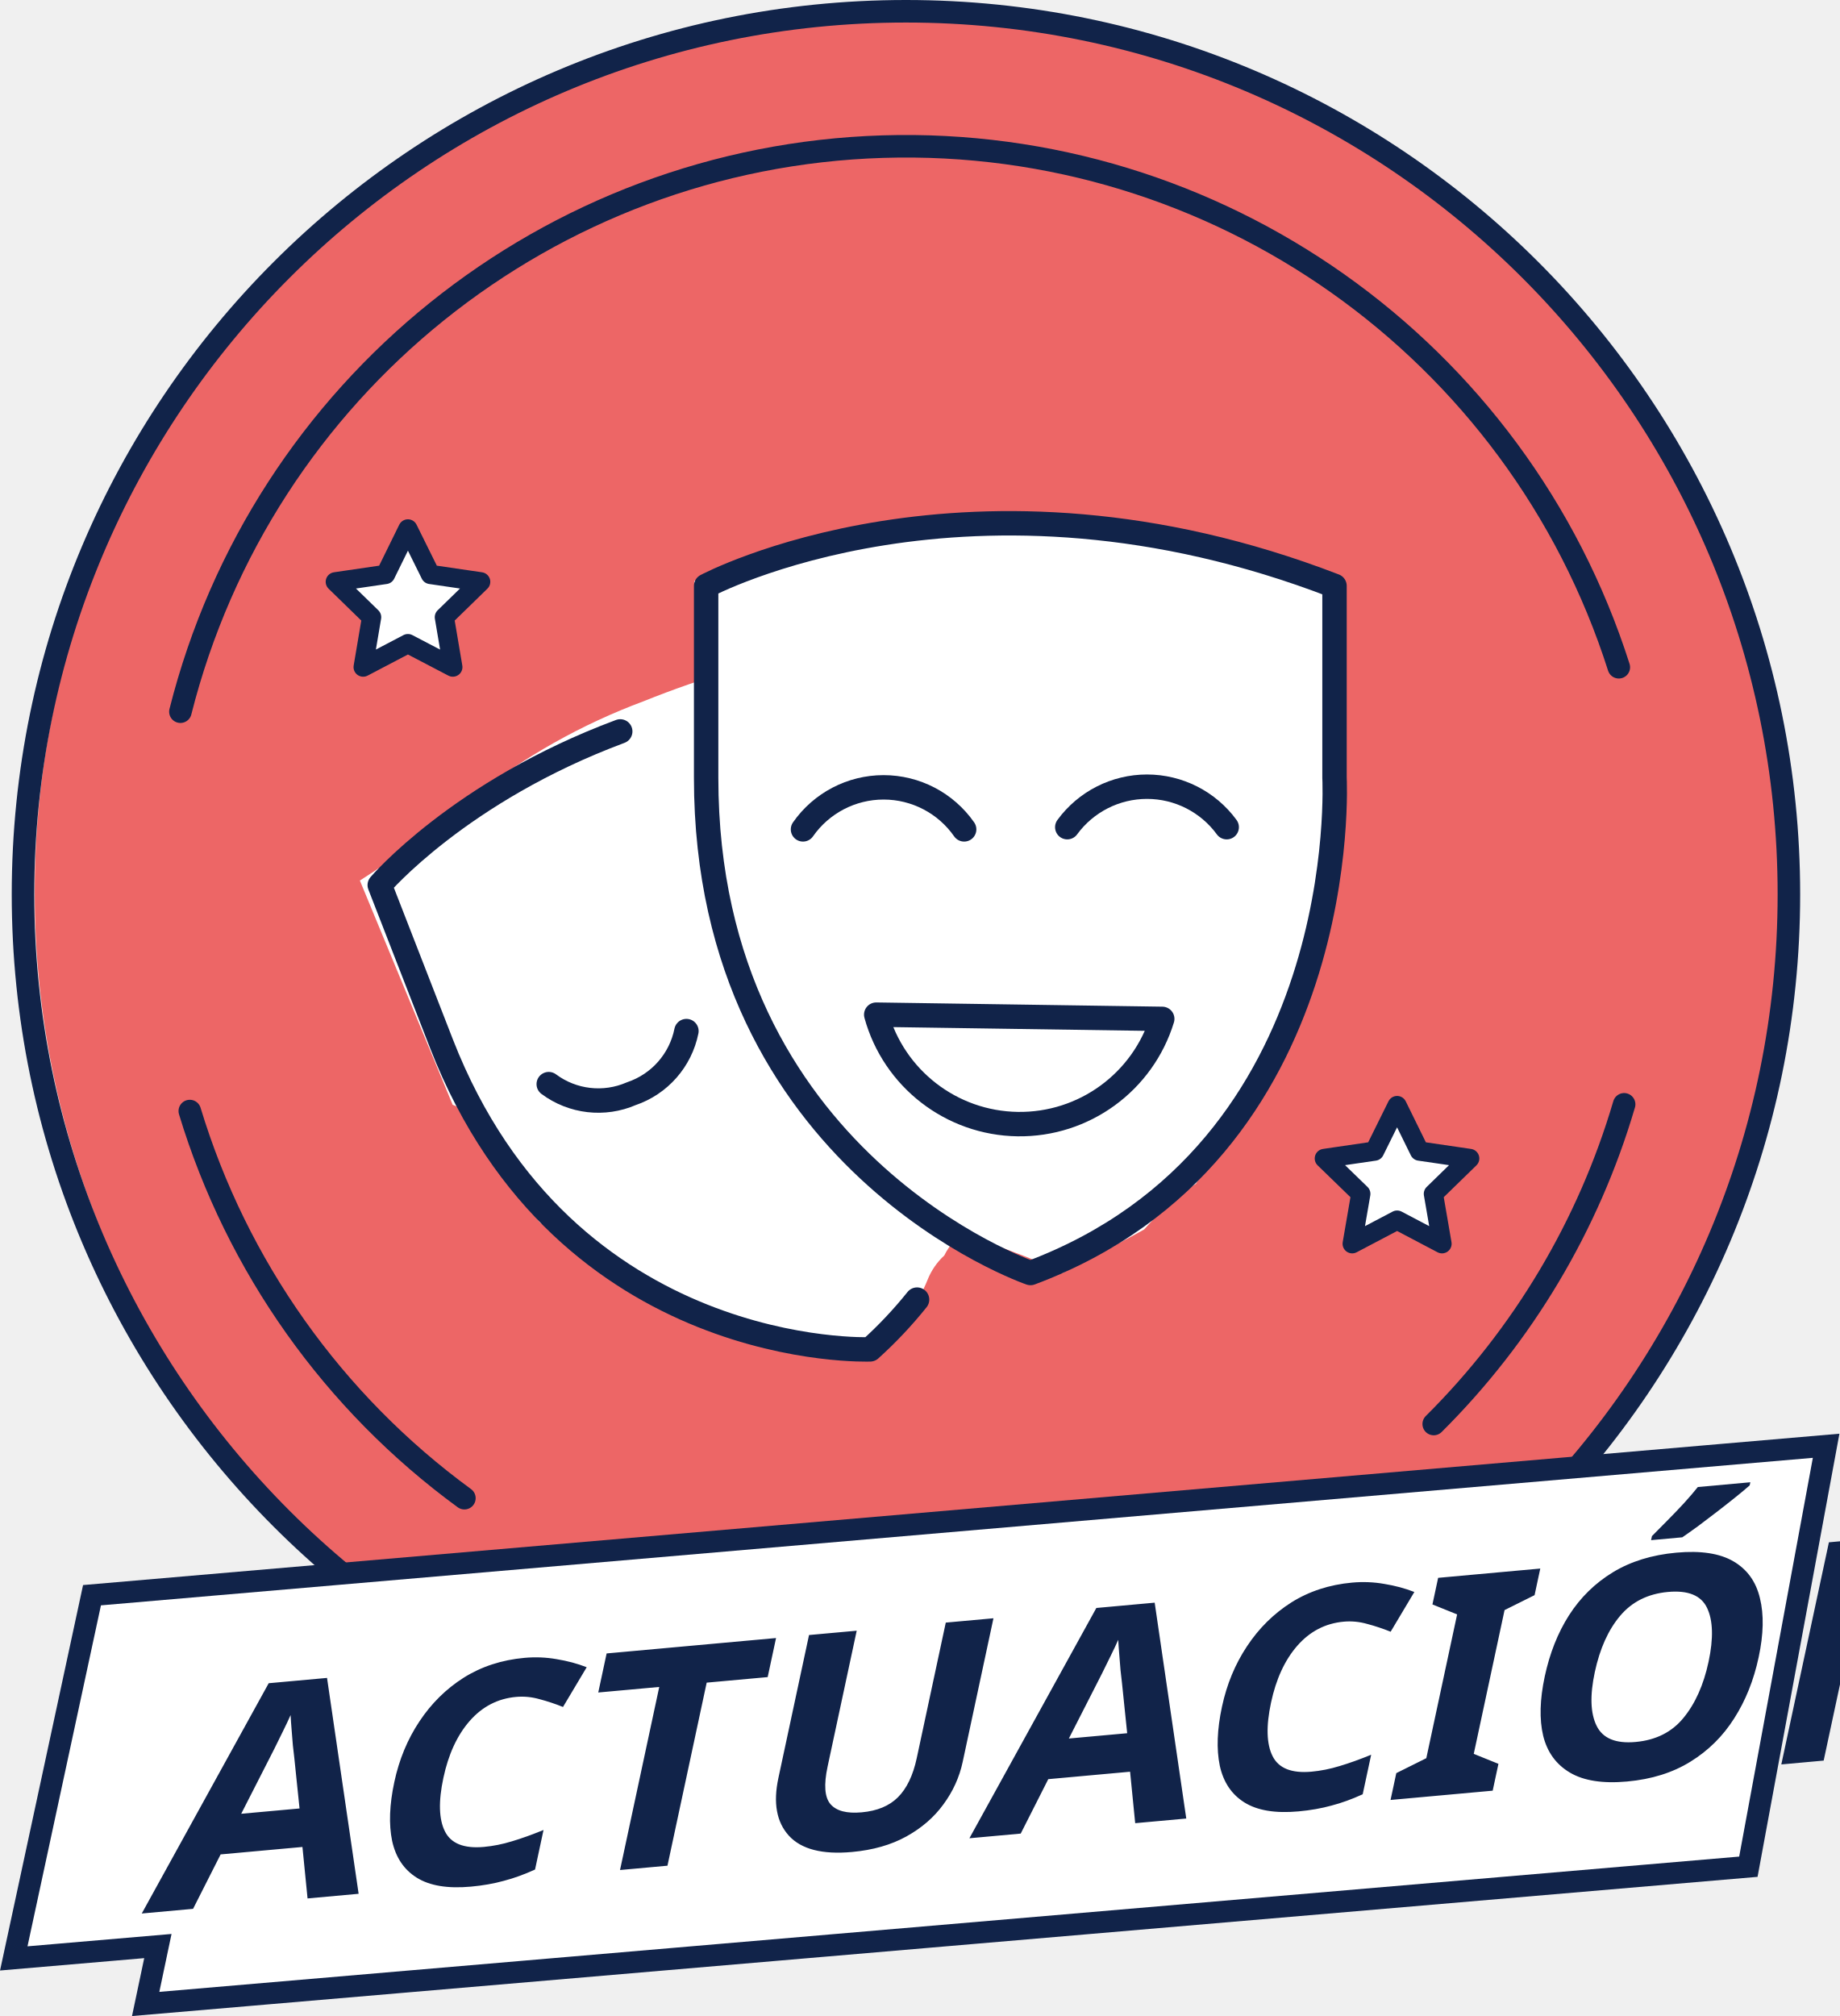
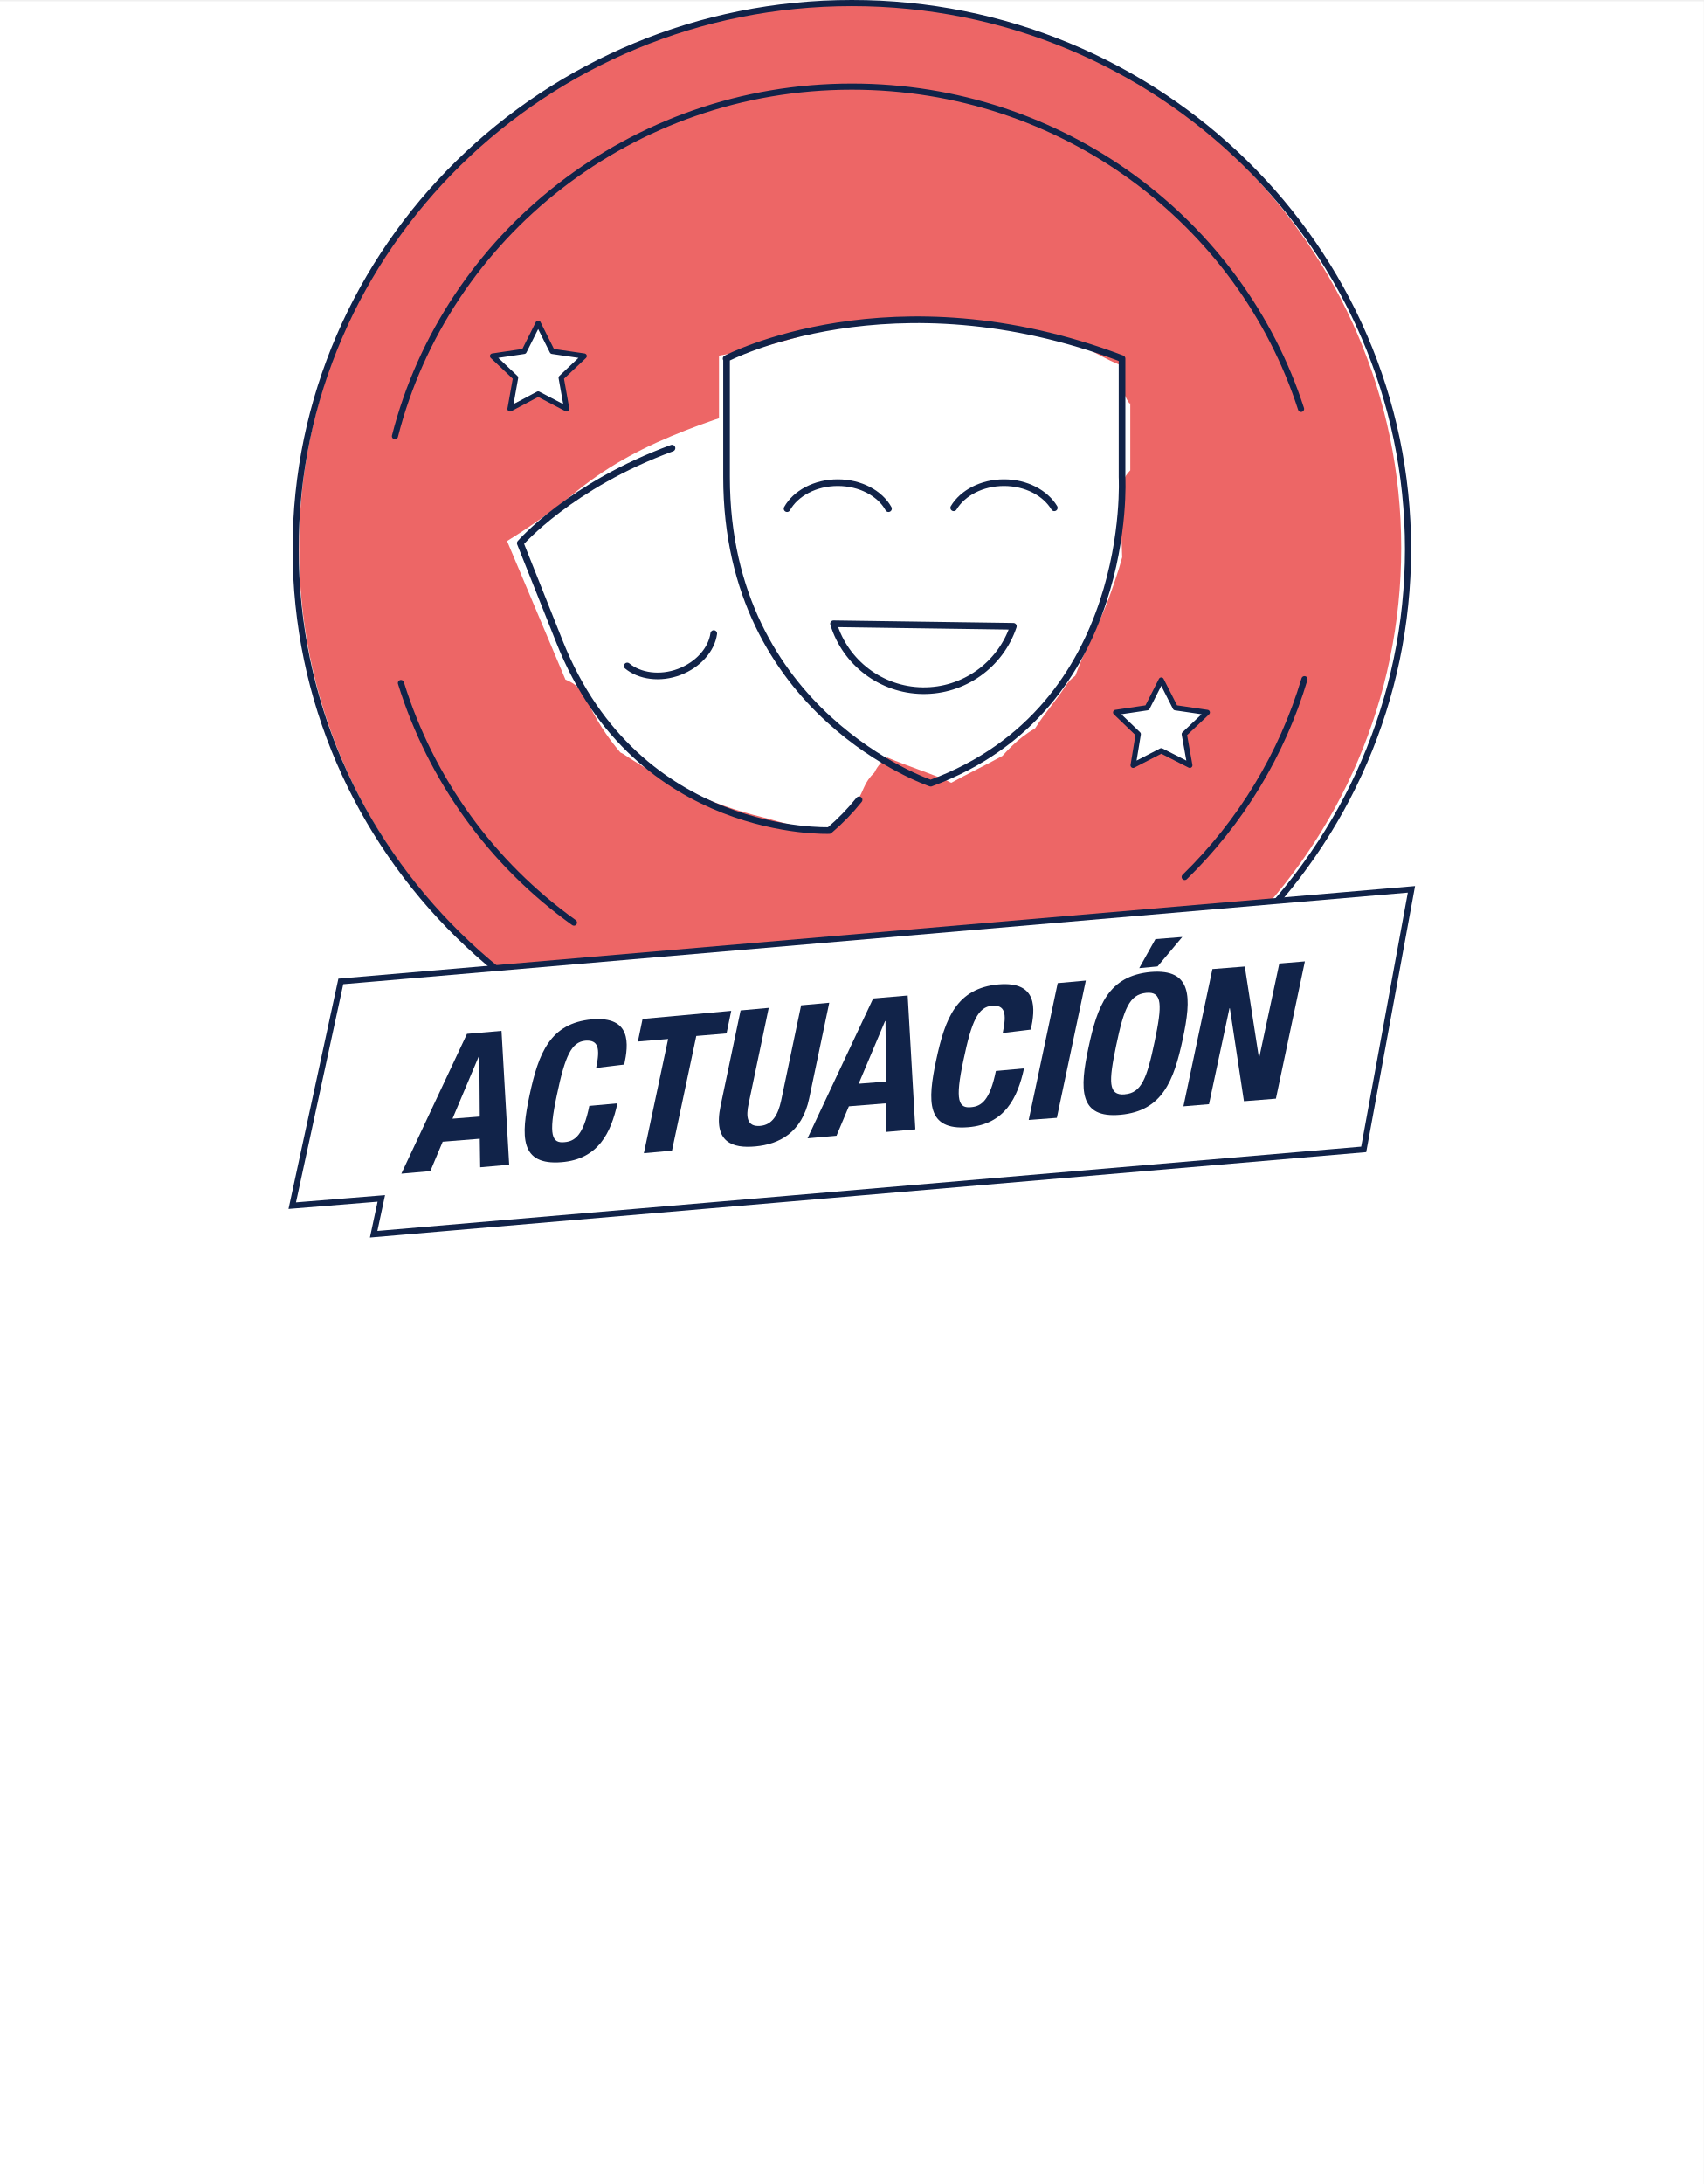
- <svg xmlns="http://www.w3.org/2000/svg" viewBox="0 0 117.56 128.83">
+ <svg xmlns="http://www.w3.org/2000/svg" viewBox="0 0 399.74 512.32">
  <defs>
-     <style>.cls-1{fill:#ed6666;}.cls-2,.cls-3,.cls-5{fill:#fff;}.cls-3,.cls-4,.cls-5,.cls-7{stroke:#112349;}.cls-3,.cls-4,.cls-7{stroke-linecap:round;stroke-linejoin:round;}.cls-3{stroke-width:1.23px;}.cls-4,.cls-7{fill:none;}.cls-4{stroke-width:1.44px;}.cls-5{stroke-miterlimit:10;stroke-width:1.39px;}.cls-6{font-size:20.3px;fill:#112349;font-family:Helvetica-CondensedBold, Helvetica-Condensed;font-weight:700;letter-spacing:0em;}.cls-7{stroke-width:1.56px;}</style>
+     <style>.cls-1,.cls-3,.cls-6{fill:#fff;}.cls-2{fill:#ed6666;}.cls-3,.cls-4,.cls-5,.cls-6{stroke:#112349;}.cls-3,.cls-4,.cls-5{stroke-linecap:round;stroke-linejoin:round;}.cls-3{stroke-width:1.23px;}.cls-4,.cls-5{fill:none;}.cls-4{stroke-width:1.44px;}.cls-5{stroke-width:1.56px;}.cls-6{stroke-miterlimit:10;stroke-width:1.39px;}.cls-7{fill:#112349;}</style>
  </defs>
  <g id="Capa_2" data-name="Capa 2">
-     <g id="Prod._Multimedial" data-name="Prod. Multimedial">
-       <ellipse class="cls-1" cx="58.14" cy="57.02" rx="55.92" ry="56.47" />
-       <path class="cls-2" d="M86,42.09a6.64,6.64,0,0,1-1-4c-2.45-1-4.56-2.72-7.28-3.29A64.34,64.34,0,0,0,65.51,33.5,39.7,39.7,0,0,0,53,35a68.74,68.74,0,0,1-8.63,2.12V52.66a3.79,3.79,0,0,1,1.2,2.76c.22,6.52,2.77,11.4,7.22,16,2.15,2.19,3.68,4.65,6.41,6.19s5.59,2.27,8.29,3.5a4.38,4.38,0,0,1,.43.24c1.64-.94,3.48-1.81,5.2-2.78.3-.33.6-.66.91-1a12.72,12.72,0,0,1,2.4-1.92c.92-1.5,2.15-2.91,3.07-4.34a4.39,4.39,0,0,1,1-1.07c1-2.69,2.42-5.33,3.36-7.92.49-1.36,1-2.82,1.37-4.3,0-2.11-.22-4.21-.24-6.32A3.88,3.88,0,0,1,86,49Z" />
-       <path class="cls-2" d="M69.06,64.41c-.06-1.45-.17-3-.37-4.5-.86-1.92-1.82-3.8-2.64-5.74a3.93,3.93,0,0,1,0-2.88l-2.65-6.4a6.7,6.7,0,0,1-2.48-3.31c-2.65,0-5.24-.77-8-.25a64.49,64.49,0,0,0-11.78,3.48,40.22,40.22,0,0,0-11,6.2A65.66,65.66,0,0,1,23,56.27L28.93,70.6a3.81,3.81,0,0,1,2.16,2.1,22.43,22.43,0,0,0,3.44,5.44l.25.16A42.32,42.32,0,0,0,49,84.85c1.75.43,4.8,1.59,6.67,1.08,1.69-.47,3-2.63,3.61-4.14a4.24,4.24,0,0,1,1.07-1.56,3.89,3.89,0,0,1,6.81-.33c.07-.11.14-.23.22-.34.27-1.74.87-3.51,1.17-5.19A4.15,4.15,0,0,1,69,73C68.84,70.16,69.19,67.16,69.06,64.41Z" />
-       <polygon class="cls-3" points="89.29 70.65 90.72 73.56 93.93 74.03 91.61 76.29 92.16 79.48 89.29 77.97 86.42 79.48 86.97 76.29 84.64 74.03 87.85 73.56 89.29 70.65" />
-       <circle class="cls-4" cx="57.9" cy="57.15" r="56.43" />
-       <path class="cls-4" d="M29.68,95.74A47.83,47.83,0,0,1,12.13,71" />
-       <path class="cls-4" d="M103.8,70.57A47.85,47.85,0,0,1,91.63,91" />
-       <path class="cls-4" d="M11.53,45.48a47.82,47.82,0,0,1,91.93-2.84" />
-       <polygon class="cls-3" points="26.07 33.8 27.51 36.71 30.72 37.18 28.4 39.44 28.94 42.63 26.07 41.13 23.21 42.63 23.75 39.44 21.43 37.18 24.64 36.71 26.07 33.8" />
-       <polygon class="cls-5" points="116.71 92.39 5.88 101.94 0.88 125.15 10.09 124.36 9.31 128.06 111.74 119.29 116.71 92.39" />
-       <text class="cls-6" transform="matrix(0.99, -0.09, -0.21, 0.98, 9.06, 122.28)">ACTUACIÓN</text>
-       <path class="cls-7" d="M45.13,37.44s16.84-9,40.16,0V49.71S86.58,73.6,65.86,81.35c0,0-20.73-7.1-20.73-31.64Z" />
-       <path class="cls-7" d="M58.61,83.05a27.07,27.07,0,0,1-3,3.18S36.14,87,28.22,66.71L24.27,56.56s5.11-6,15.37-9.82" />
-       <path class="cls-7" d="M74.28,65.11A9.52,9.52,0,0,1,56,64.84Z" />
-       <path class="cls-7" d="M51.32,53a6.28,6.28,0,0,1,10.3,0" />
-       <path class="cls-7" d="M43.87,65.89a5.33,5.33,0,0,1-3.52,4,5.3,5.3,0,0,1-5.28-.61" />
-       <path class="cls-7" d="M68.21,52.86a6.31,6.31,0,0,1,10.19,0" />
+     <g id="Layer_1" data-name="Layer 1">
+       <rect class="cls-1" y="0.32" width="399.74" height="512" />
+       <ellipse class="cls-2" cx="199.47" cy="128.52" rx="129.3" ry="128.2" />
+       <path class="cls-1" d="M265,94.62c-1.8-2.5-2.4-5.8-2.4-9.1-5.7-2.3-10.5-6.2-16.8-7.5a149.3,149.3,0,0,0-28.3-2.9c-10.2-.2-19.2.6-28.9,3.5a159.81,159.81,0,0,1-19.9,4.8v35.2a8.67,8.67,0,0,1,2.8,6.3c.5,14.8,6.4,25.9,16.7,36.2,5,5,8.5,10.6,14.8,14.1,6,3.3,12.9,5.2,19.2,7.9a9.25,9.25,0,0,0,1,.5c3.8-2.1,8-4.1,12-6.3.7-.8,1.4-1.5,2.1-2.2a28.79,28.79,0,0,1,5.6-4.3c2.1-3.4,5-6.6,7.1-9.9a8.81,8.81,0,0,1,2.3-2.4c2.2-6.1,5.6-12.1,7.8-18,1.1-3.1,2.3-6.4,3.2-9.8-.1-4.8-.5-9.6-.6-14.3a8.8,8.8,0,0,1,2.5-6.1V94.62Z" />
+       <path class="cls-1" d="M225.67,145.32c-.2-3.3-.4-6.8-.9-10.2-2-4.4-4.2-8.6-6.1-13a8.61,8.61,0,0,1-.1-6.5l-6.1-14.5c-2.7-1.6-4.5-4.5-5.7-7.5-6.1,0-12.1-1.7-18.5-.6a152.27,152.27,0,0,0-27.3,7.9c-9.5,3.7-17.5,7.8-25.4,14.1a147.87,147.87,0,0,1-16.6,11.9l13.7,32.5a8.79,8.79,0,0,1,5,4.7,51.56,51.56,0,0,0,7.9,12.4l.6.3c10.8,7.1,20.2,11.8,32.8,14.9,4.1,1,11.1,3.6,15.4,2.5,3.9-1.1,6.9-6,8.3-9.4a10.54,10.54,0,0,1,2.5-3.6,8.45,8.45,0,0,1,8.1-4.9,8.56,8.56,0,0,1,7.7,4.2c.2-.3.3-.5.5-.8.6-3.9,2-8,2.7-11.8a9.47,9.47,0,0,1,1.1-3.1C225.17,158.32,226,151.52,225.67,145.32Z" />
+       <polygon class="cls-3" points="272.47 159.52 275.77 166.02 283.27 167.12 277.87 172.22 279.17 179.52 272.47 176.12 265.87 179.52 267.07 172.22 261.77 167.12 269.17 166.02 272.47 159.52" />
+       <ellipse class="cls-4" cx="199.87" cy="128.82" rx="130.5" ry="128.1" />
+       <path class="cls-4" d="M134.67,216.42a108.69,108.69,0,0,1-40.6-56.2" />
+       <path class="cls-4" d="M306.07,159.32a108,108,0,0,1-28.1,46.4" />
+       <path class="cls-4" d="M92.67,102.32c12-47.1,55.5-82,107.2-82,49.4,0,91.2,31.7,105.4,75.6" />
+       <polygon class="cls-3" points="126.27 75.82 129.57 82.42 137.07 83.52 131.67 88.62 132.97 95.92 126.27 92.42 119.67 95.92 120.97 88.62 115.57 83.52 122.97 82.42 126.27 75.82" />
+       <path class="cls-5" d="M170.37,84.12s38.9-20.5,92.9,0v27.8s3,54.2-44.9,71.8c0,0-47.9-16.1-47.9-71.8V84.12Z" />
+       <path class="cls-5" d="M201.57,187.62a52.5,52.5,0,0,1-7,7.2s-45,1.8-63.3-44.3l-9.2-23.1s11.8-13.6,35.6-22.3" />
+       <path class="cls-5" d="M237.77,146.92a22.16,22.16,0,0,1-42.2-.6Z" />
+       <path class="cls-5" d="M184.67,119.32c2-3.6,6.6-6.1,11.9-6.1s9.9,2.5,11.9,6.1" />
+       <path class="cls-5" d="M167.47,148.62c-.5,3.7-3.6,7.3-8.1,9s-9.3,1-12.2-1.4" />
+       <path class="cls-5" d="M223.77,119.12c2.1-3.5,6.6-5.9,11.8-5.9s9.7,2.4,11.8,5.9" />
+       <polygon class="cls-6" points="331.17 208.62 79.97 230.22 68.57 282.82 89.47 281.12 87.67 289.52 319.97 269.62 331.17 208.62" />
+       <path class="cls-7" d="M109.57,242.52l8.1-.7,1.8,31.4-6.8.6-.1-6.7-8.7.7-2.9,6.9-6.8.6Zm-3.4,19.9,6.4-.5-.1-14.2h-.1Z" />
+       <path class="cls-7" d="M139.87,250.52c1-4.7.5-6.6-2.5-6.4-3.3.3-4.8,3.6-6.7,12.7-2.1,9.7-1.1,11.4,1.8,11.1,2.4-.2,4.4-1.6,5.8-8.5l6.6-.6c-1.5,6.9-4.5,13.1-13.1,13.8-9.8.8-9.6-6-7.5-15.8s4.8-16.8,14.6-17.7c9.4-.8,8.6,5.9,7.6,10.6Z" />
+       <path class="cls-7" d="M171.57,237.12l-1.1,5.3-7.1.6-5.7,26.9-6.6.6,5.7-26.8-7.1.6,1.1-5.3Z" />
+       <path class="cls-7" d="M180.37,236.42l-4.7,22.4c-.7,3.2-.4,5.5,2.6,5.3s4.3-2.7,5-5.9l4.7-22.4,6.6-.6-4.7,22.4c-1.7,8.2-7.2,10.8-12.6,11.3s-10-.9-8.2-9.5l4.7-22.4Z" />
+       <path class="cls-7" d="M204.87,234.22l8.1-.7,1.8,31.4-6.8.6-.1-6.7-8.7.7-2.9,6.9-6.8.6Zm-3.4,20,6.4-.5-.1-14.2h-.1Z" />
+       <path class="cls-7" d="M235.27,242.32c1-4.7.5-6.6-2.5-6.4-3.3.3-4.8,3.6-6.7,12.7-2.1,9.7-1.1,11.4,1.8,11.1,2.4-.2,4.4-1.6,5.8-8.5l6.6-.6c-1.5,6.9-4.5,13.1-13.1,13.8-9.8.8-9.6-6-7.5-15.8s4.8-16.8,14.6-17.7c9.4-.8,8.6,5.9,7.6,10.6Z" />
+       <path class="cls-7" d="M241.37,262.72l6.8-32.1,6.6-.6-6.8,32.2Z" />
+       <path class="cls-7" d="M270,228c9.8-.8,9.6,6,7.5,15.8s-4.8,16.8-14.6,17.7-9.6-6-7.5-15.8S260.07,228.92,270,228Zm-6.1,28.7c3.9-.3,5.2-3.7,7-12.3s1.9-11.9-2-11.5-5.2,3.7-7,12.3S260,257,263.87,256.72Zm7.2-36.4,6.3-.5-5.8,6.9-4.3.4Z" />
+       <path class="cls-7" d="M292.07,226.72l3.3,21.3h.1l4.7-22,6-.5-6.8,32.2-7.5.6-3.3-21.8h-.1l-4.8,22.5-6,.5,6.8-32.2Z" />
    </g>
  </g>
</svg>
